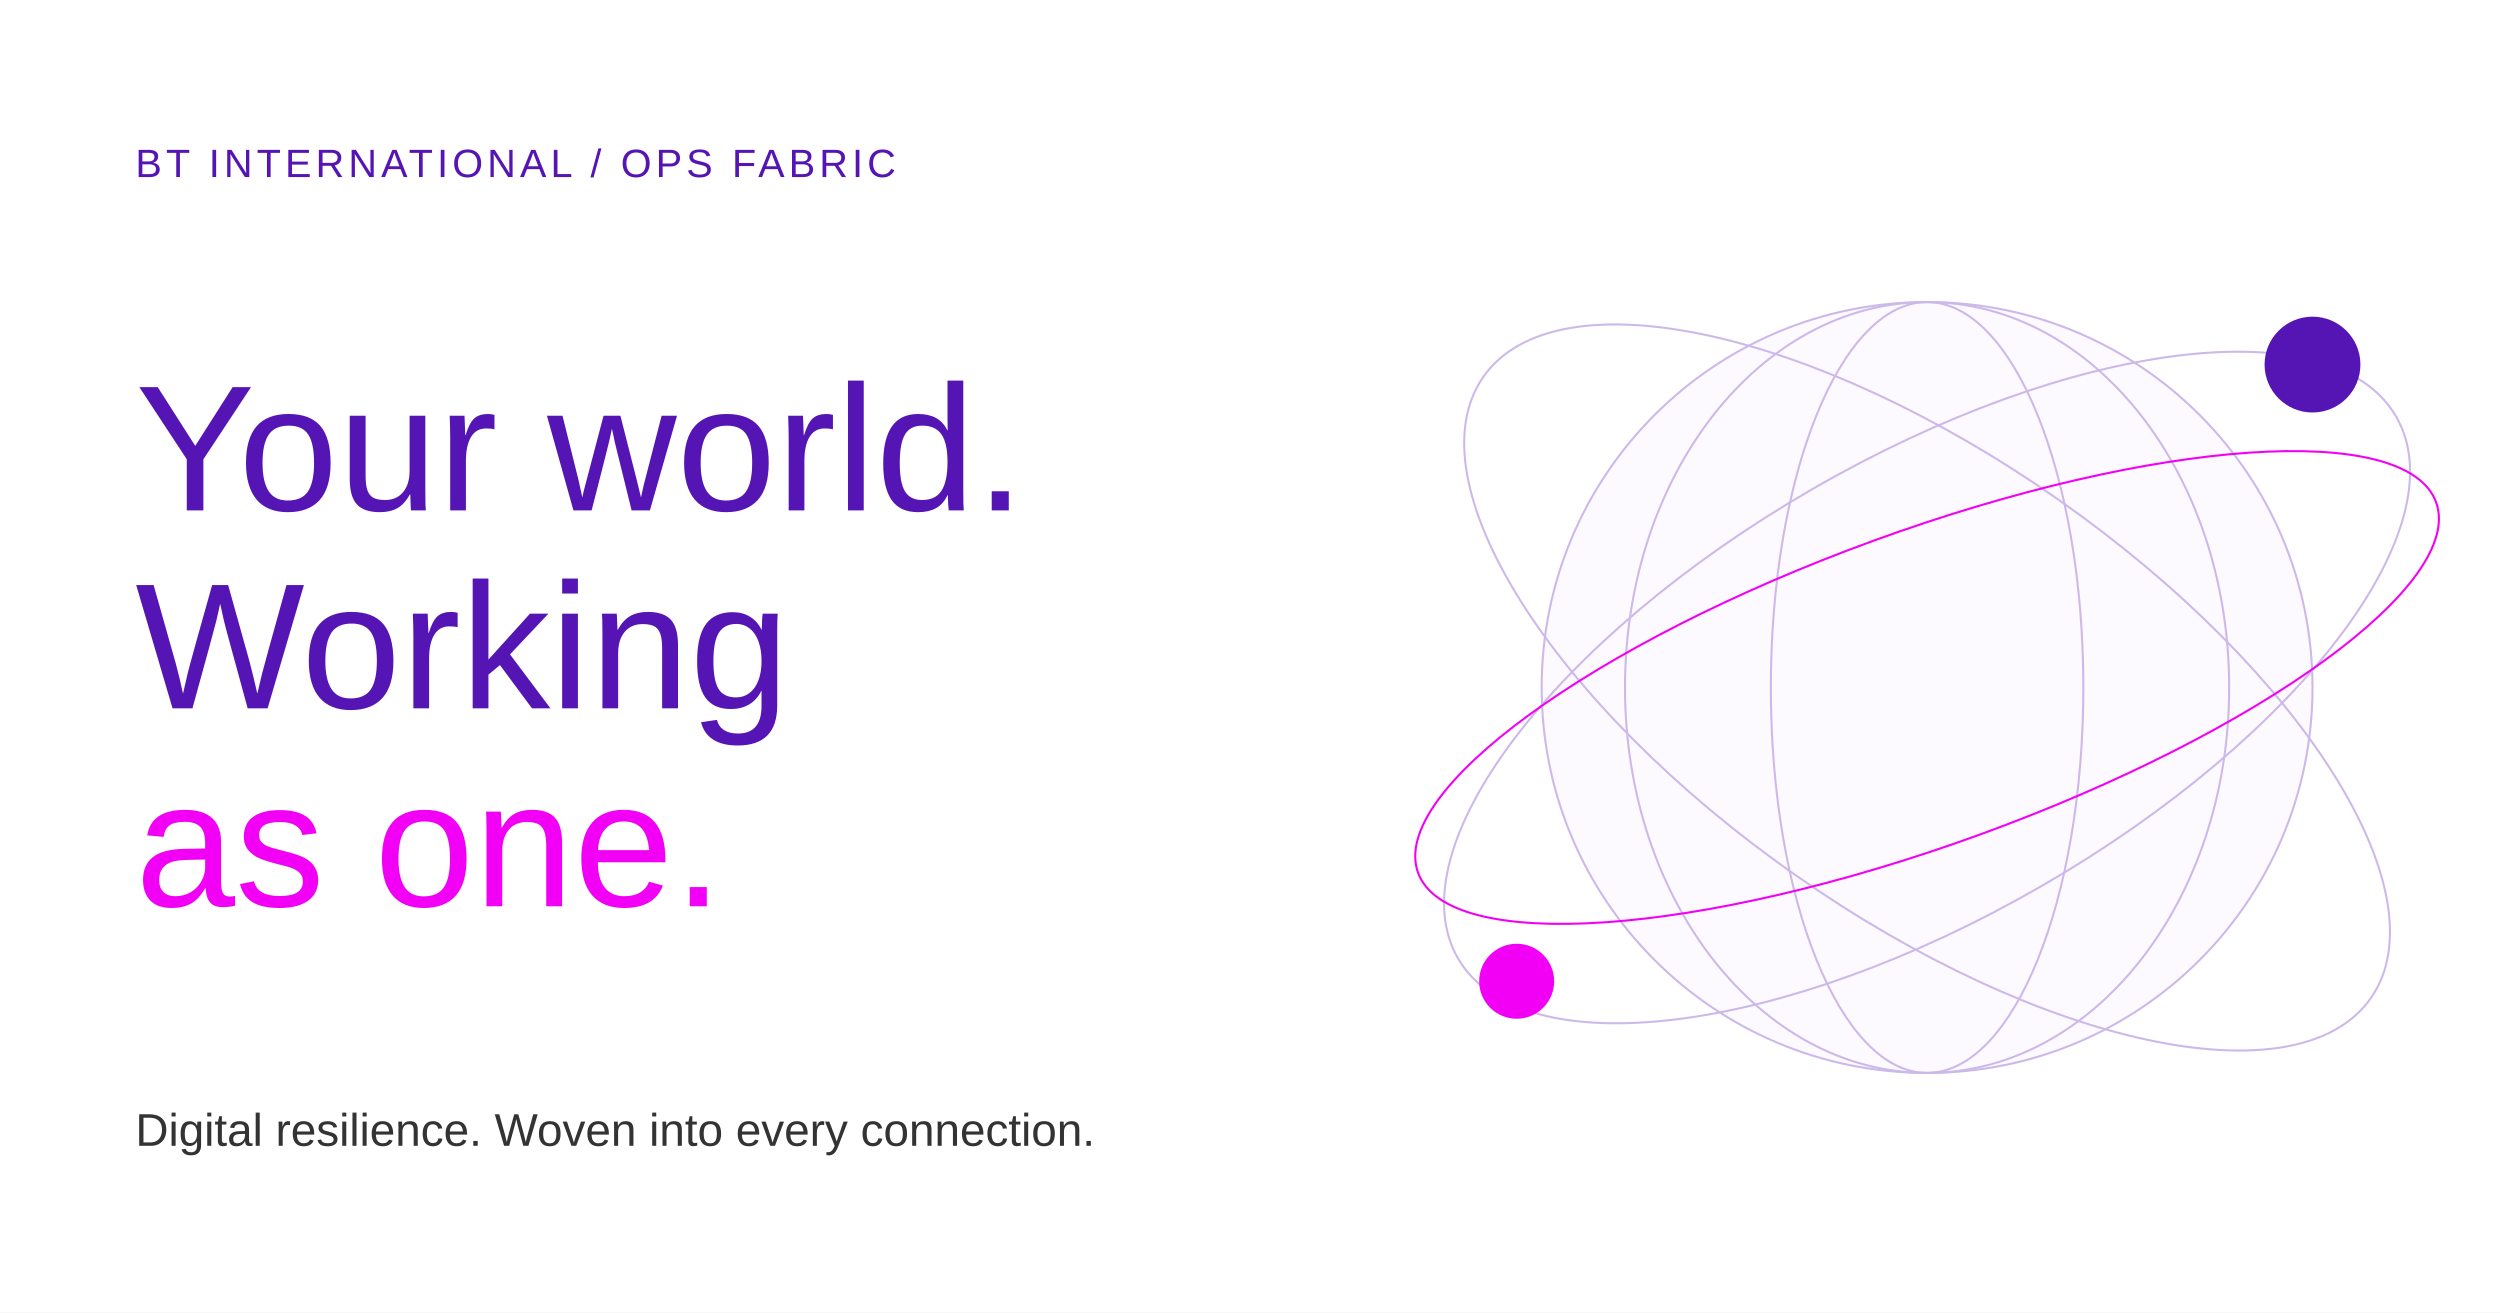
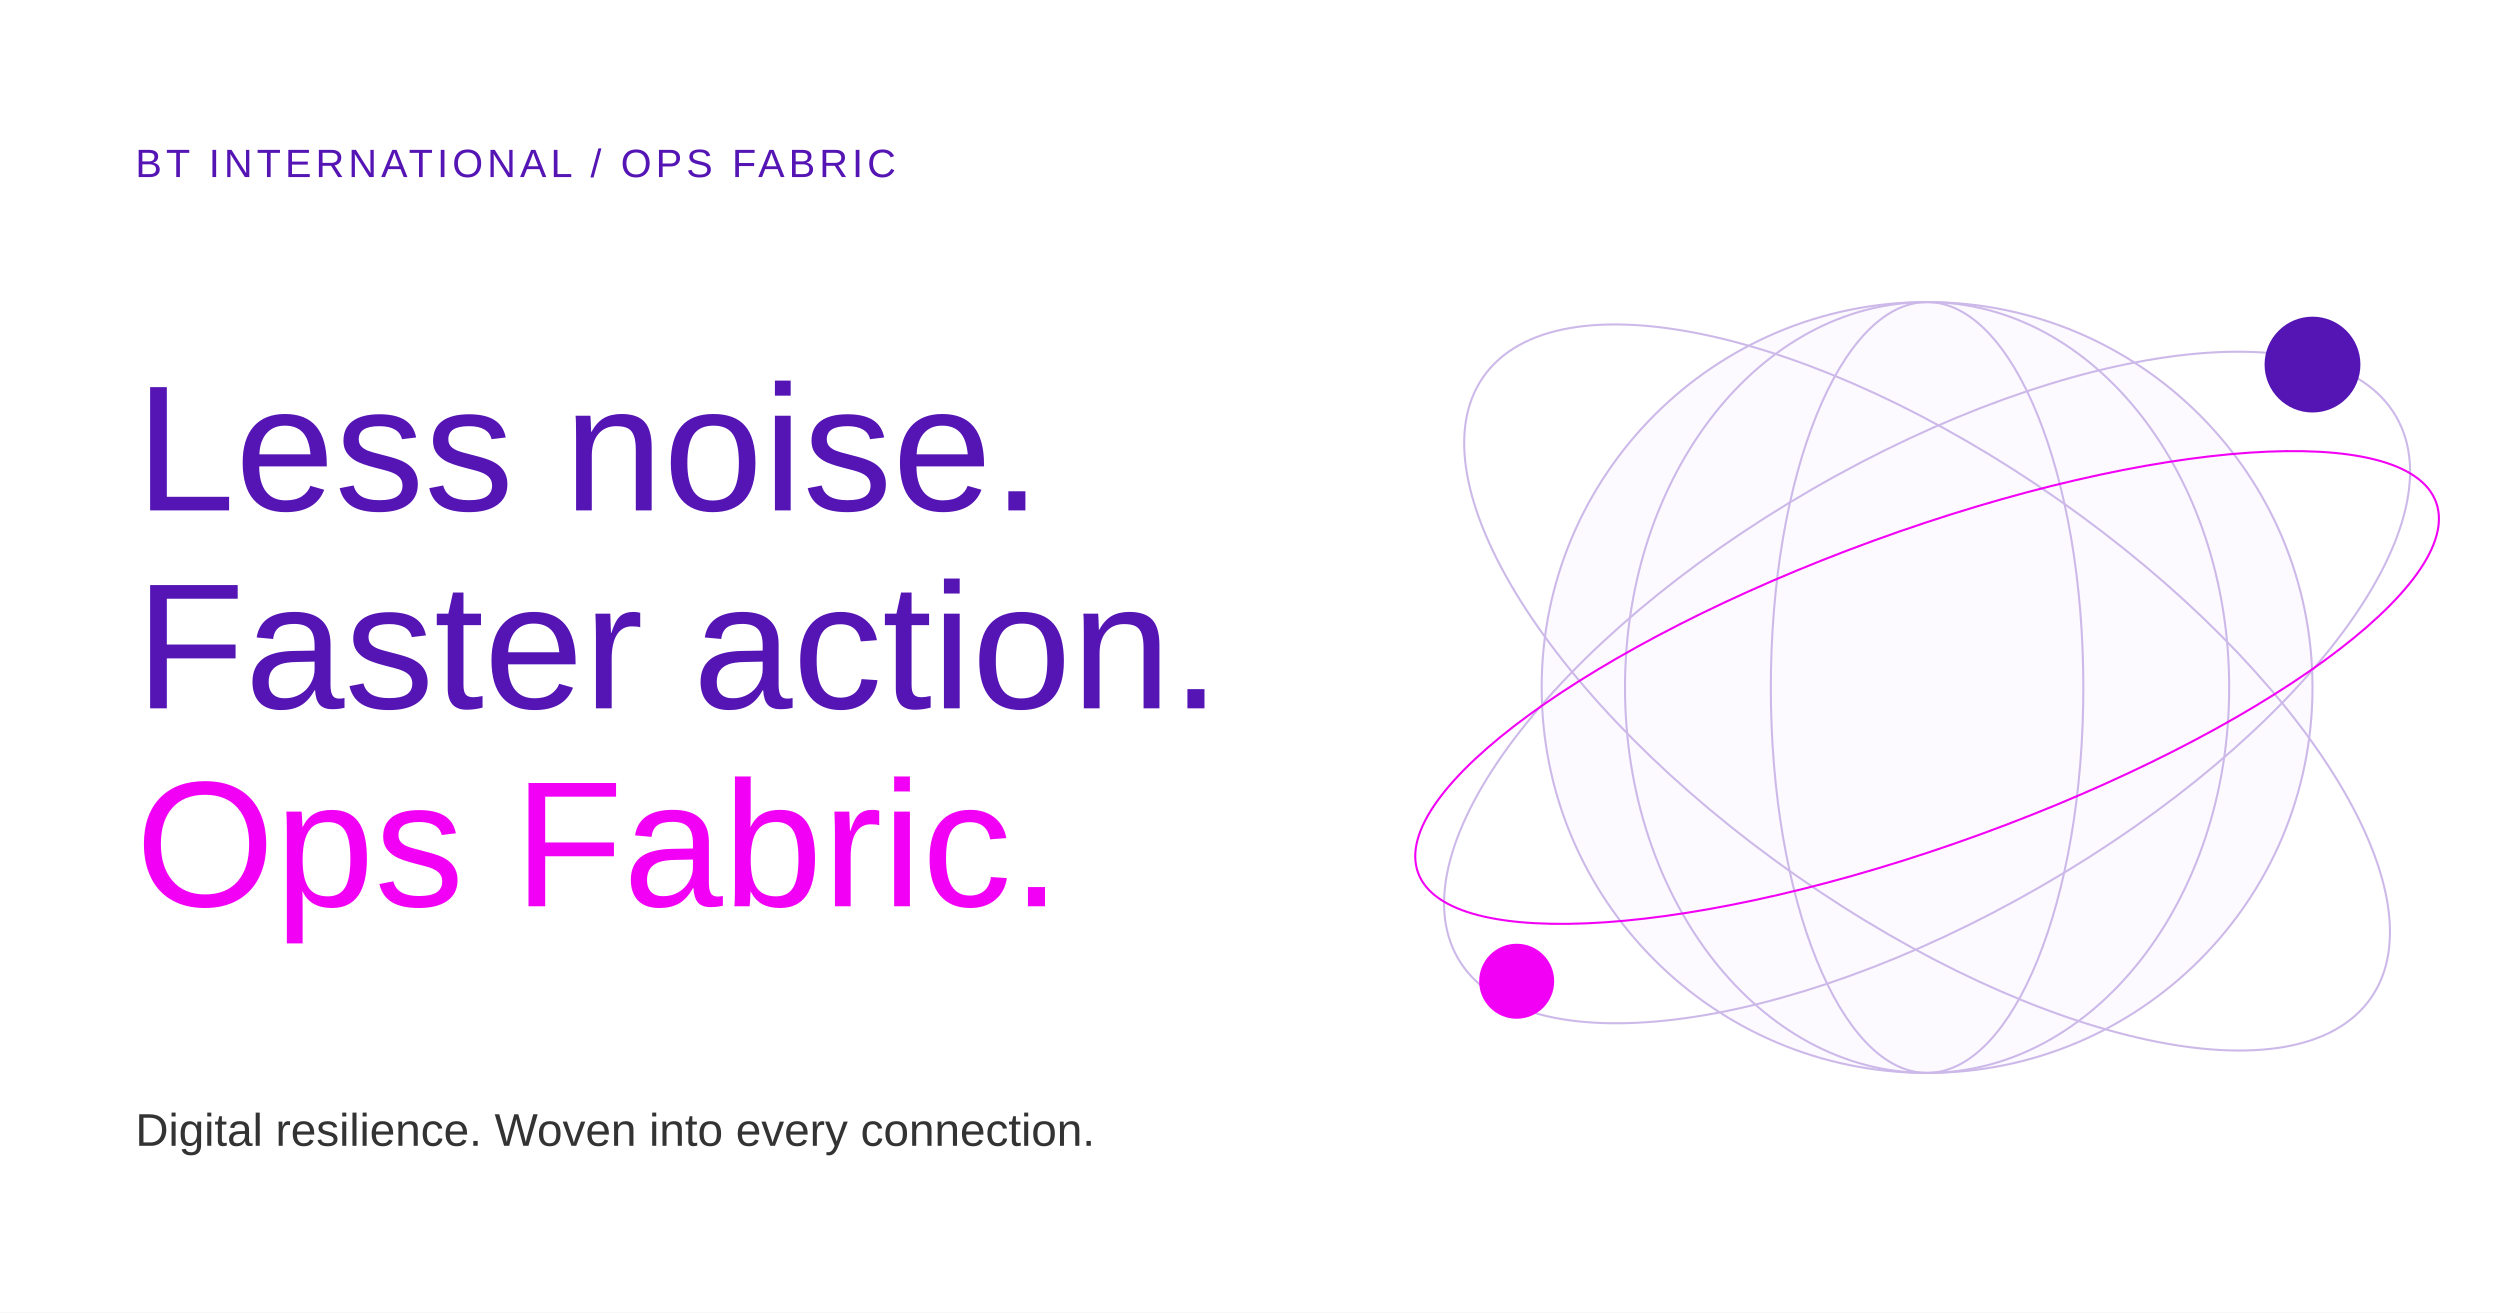
<svg xmlns="http://www.w3.org/2000/svg" width="1200" height="630" viewBox="0 0 1200 630">
  <rect width="1200" height="630" fill="#fff" />
  <g fill="none" stroke="#5514b4" opacity=".3" transform="translate(925 330)">
    <circle r="185" fill="#f8efff" />
    <ellipse rx="260" ry="110" transform="rotate(-30)" />
    <ellipse rx="260" ry="110" transform="rotate(35)" />
    <ellipse rx="75" ry="185" />
    <ellipse rx="145" ry="185" />
  </g>
  <ellipse cx="925" cy="330" rx="260" ry="75" fill="none" stroke="#f200f5" transform="rotate(-20 925 330)" />
  <circle cx="1110" cy="175" r="23" fill="#5514b4" />
  <circle cx="728" cy="471" r="18" fill="#f200f5" />
  <g font-family="Arial,sans-serif">
    <text x="65" y="85" font-size="19" fill="#5514b4" letter-spacing="2">BT INTERNATIONAL / OPS FABRIC</text>
-     <text x="65" y="245" font-size="86" fill="#5514b4">Your world.</text>
-     <text x="65" y="340" font-size="86" fill="#5514b4">Working</text>
-     <text x="65" y="435" font-size="86" fill="#f200f5">as one.</text>
+     <text x="65" y="245" font-size="86" fill="#5514b4">Less noise.</text>
+     <text x="65" y="340" font-size="86" fill="#5514b4">Faster action.</text>
+     <text x="65" y="435" font-size="86" fill="#f200f5">Ops Fabric.</text>
    <text x="65" y="550" font-size="22" fill="#333">Digital resilience. Woven into every connection.</text>
  </g>
</svg>
